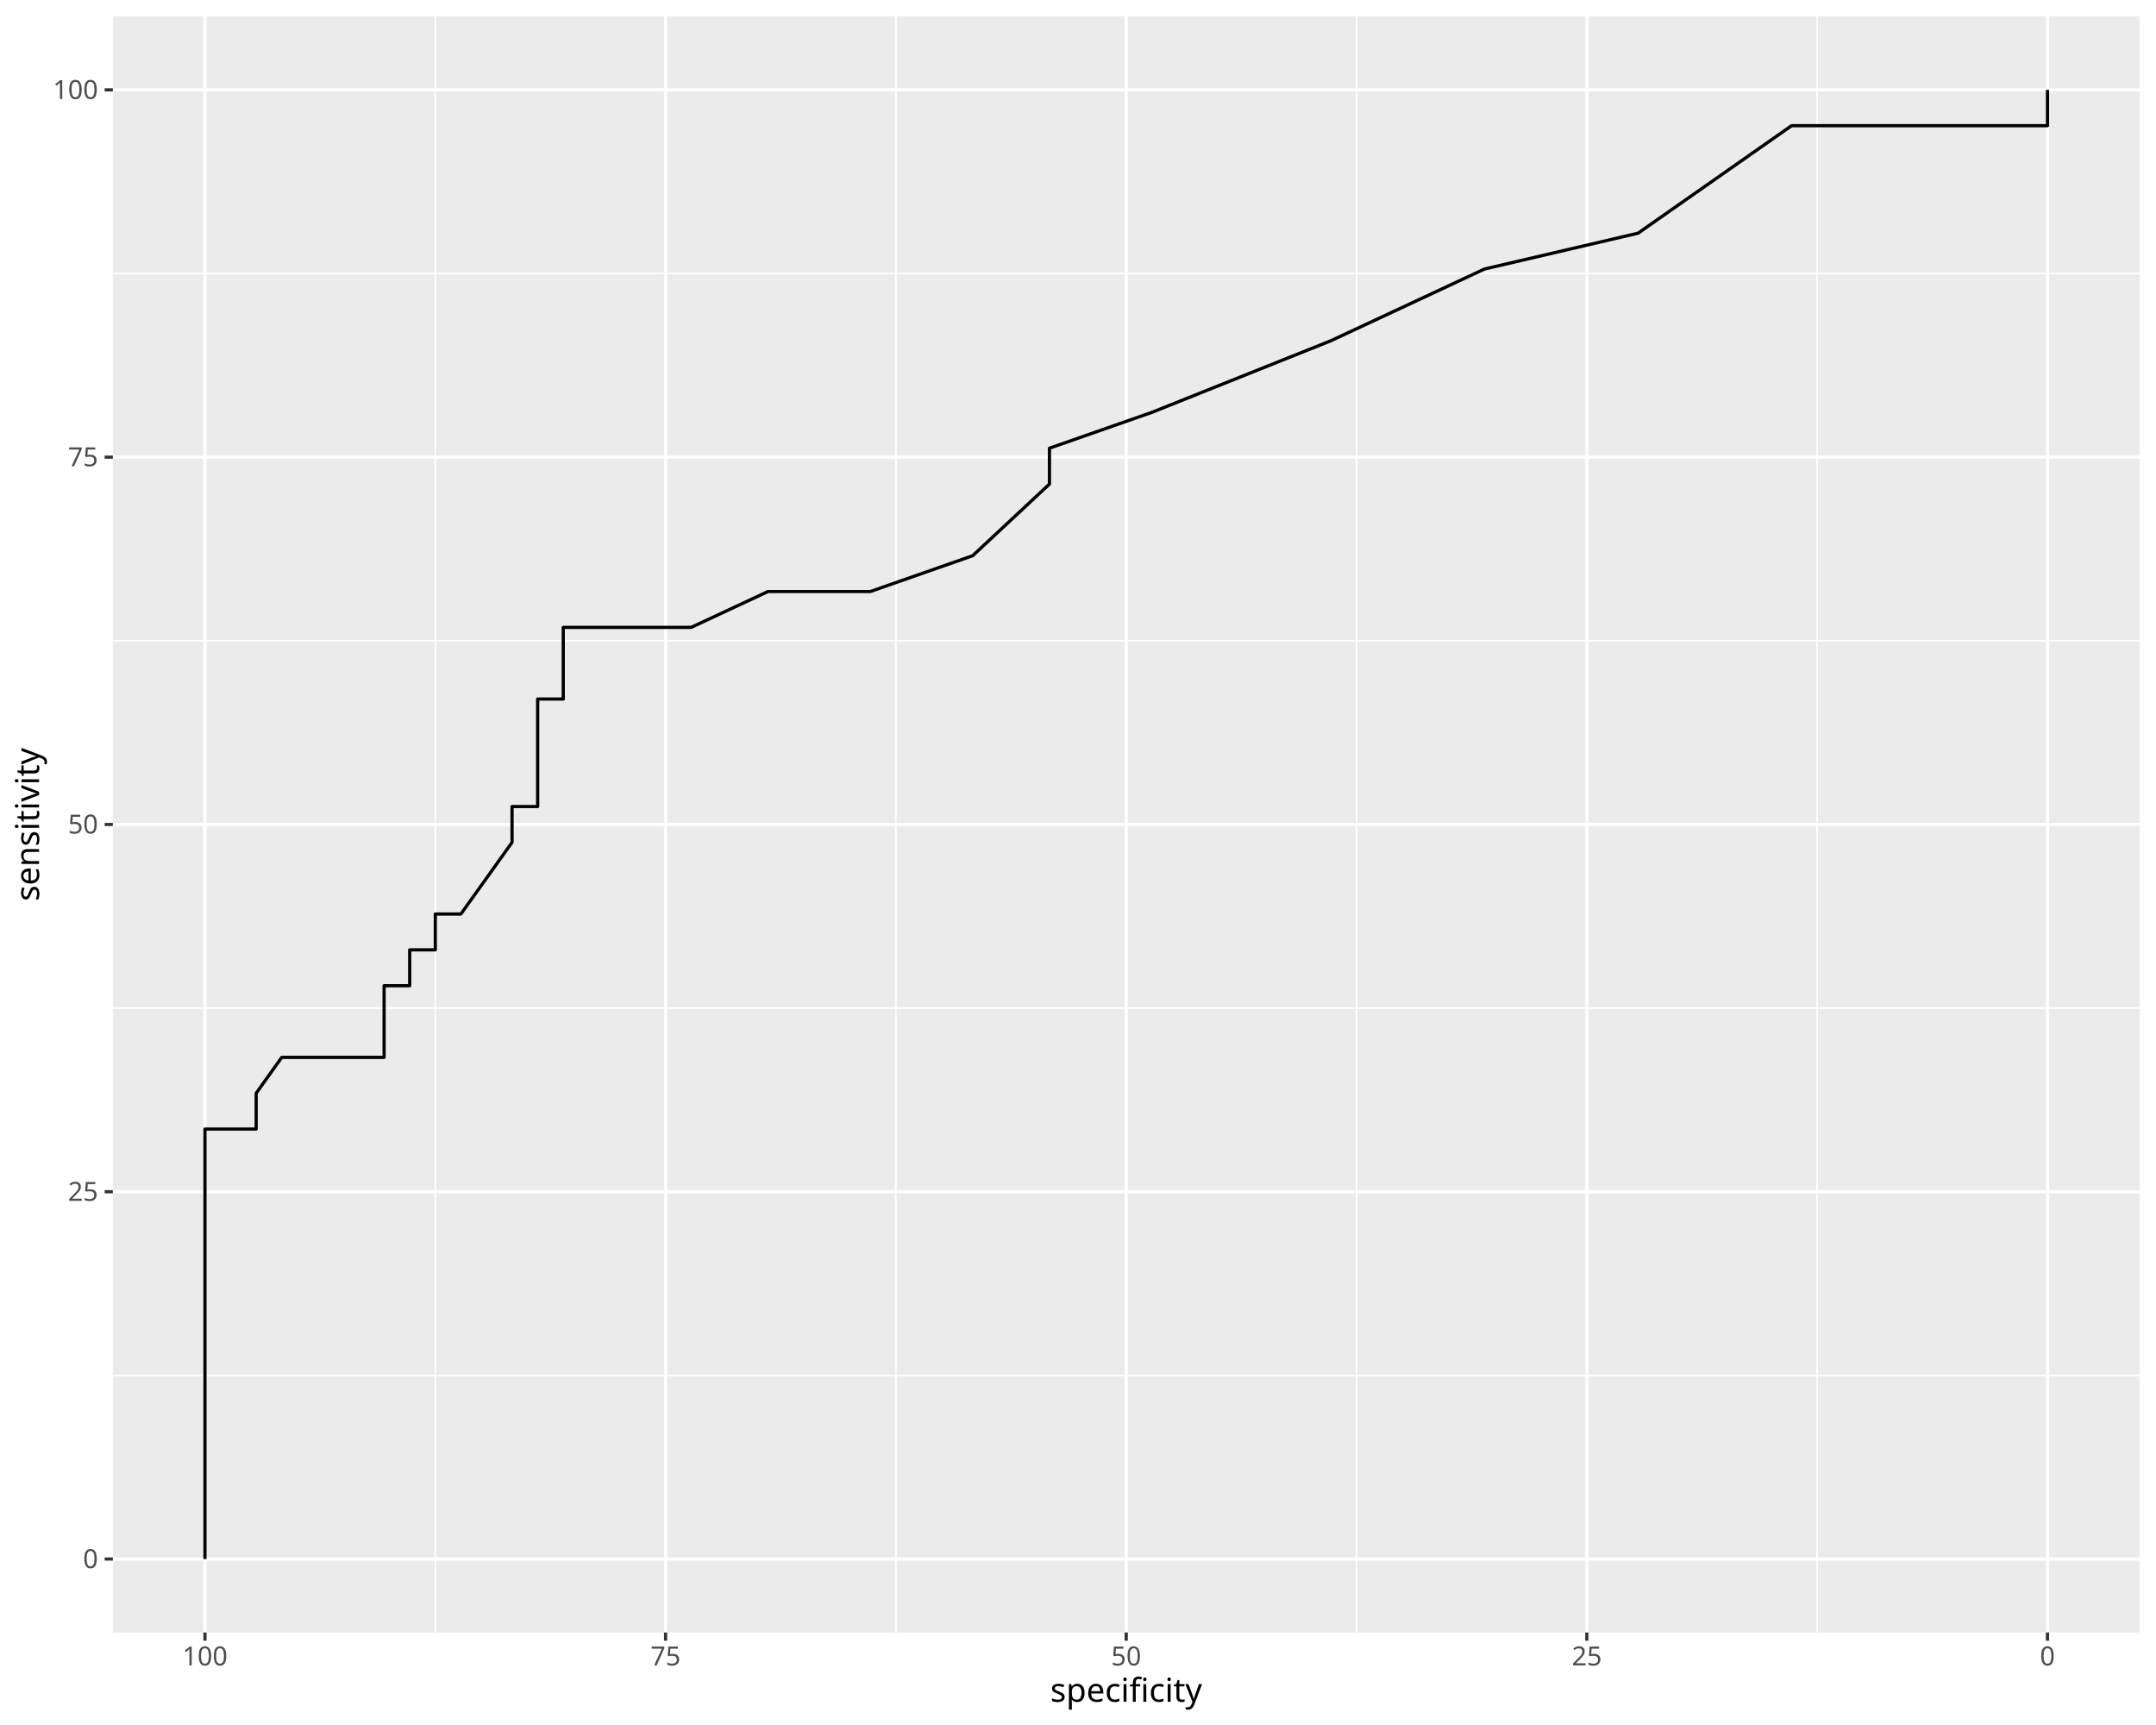
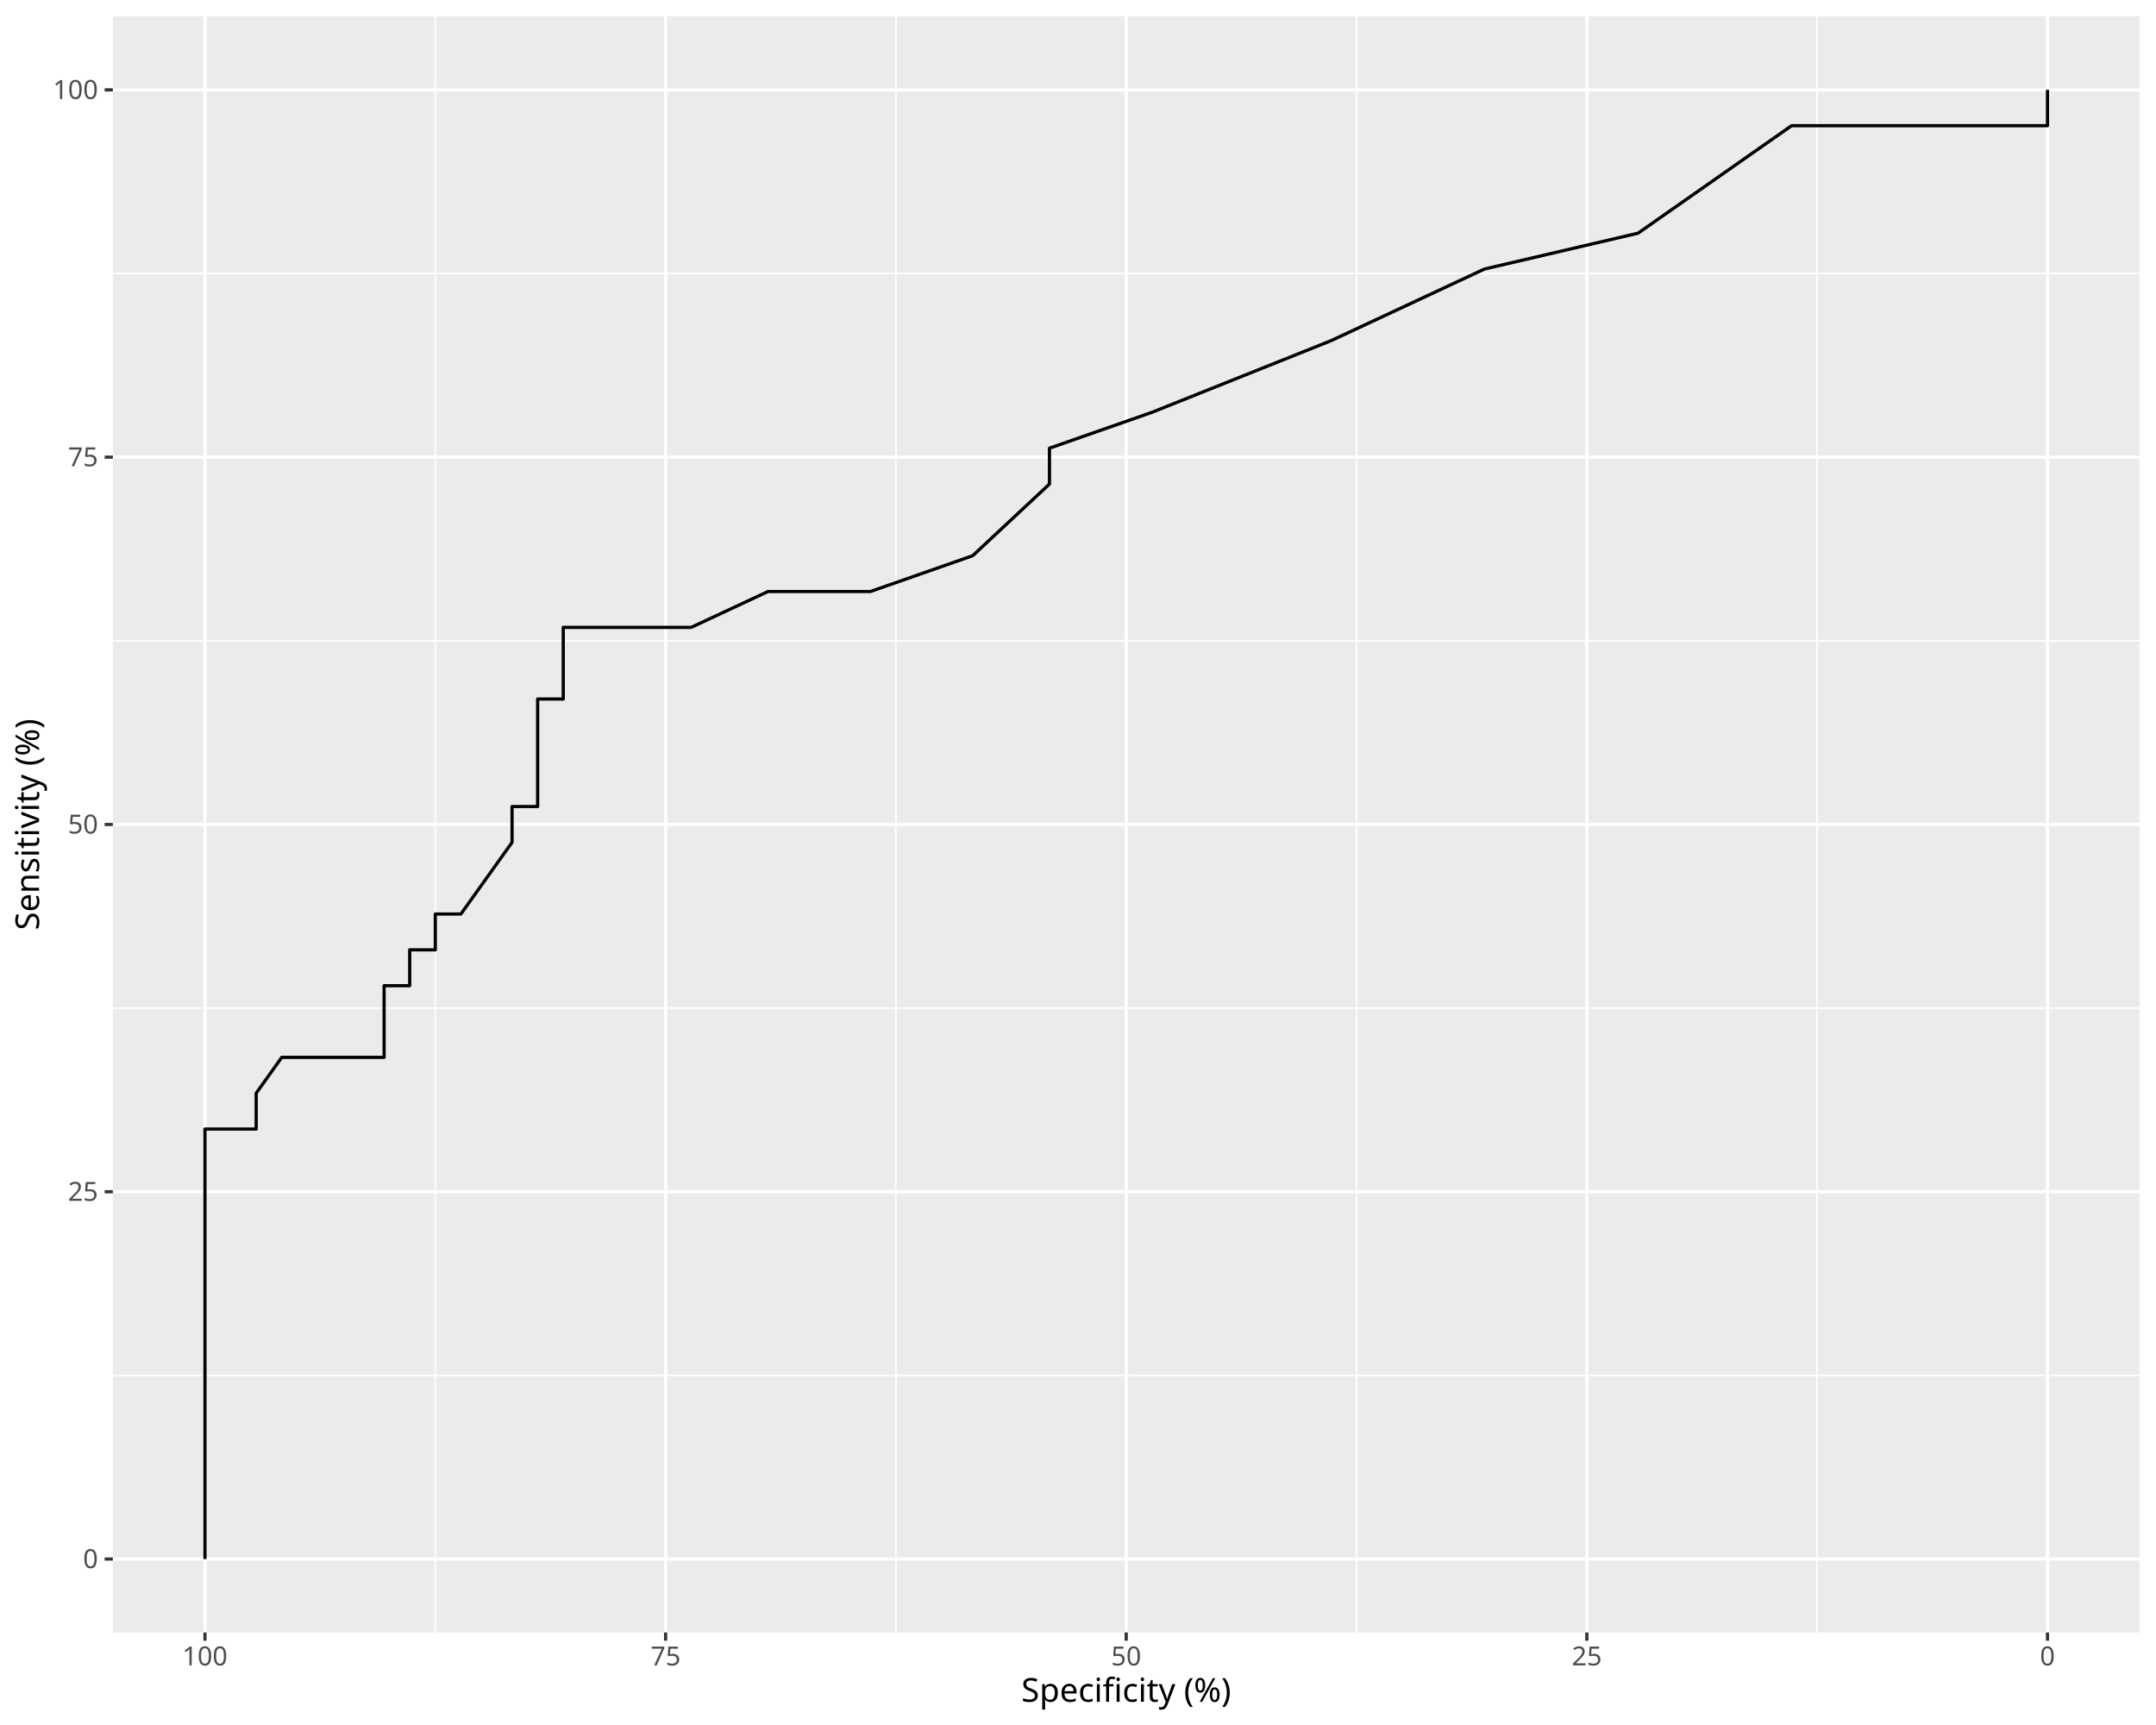
<svg xmlns="http://www.w3.org/2000/svg" class="svglite" data-engine-version="2.0" width="720.00pt" height="576.00pt" viewBox="0 0 720.00 576.00">
  <defs>
    <style type="text/css">
    .svglite line, .svglite polyline, .svglite polygon, .svglite path, .svglite rect, .svglite circle {
      fill: none;
      stroke: #000000;
      stroke-linecap: round;
      stroke-linejoin: round;
      stroke-miterlimit: 10.00;
    }
  </style>
  </defs>
  <rect width="100%" height="100%" style="stroke: none; fill: #FFFFFF;" />
  <defs>
    <clipPath id="cpMC4wMHw3MjAuMDB8MC4wMHw1NzYuMDA=">
      <rect x="0.00" y="0.00" width="720.00" height="576.00" />
    </clipPath>
  </defs>
  <g clip-path="url(#cpMC4wMHw3MjAuMDB8MC4wMHw1NzYuMDA=)">
    <rect x="0.00" y="0.00" width="720.00" height="576.00" style="stroke-width: 1.07; stroke: #FFFFFF; fill: #FFFFFF;" />
  </g>
  <defs>
    <clipPath id="cpMzcuNjl8NzE0LjUyfDUuNDh8NTQ1LjEx">
      <rect x="37.69" y="5.48" width="676.83" height="539.63" />
    </clipPath>
  </defs>
  <g clip-path="url(#cpMzcuNjl8NzE0LjUyfDUuNDh8NTQ1LjEx)">
    <rect x="37.69" y="5.48" width="676.83" height="539.63" style="stroke-width: 1.07; stroke: none; fill: #EBEBEB;" />
    <polyline points="37.69,459.26 714.52,459.26 " style="stroke-width: 0.53; stroke: #FFFFFF; stroke-linecap: butt;" />
    <polyline points="37.69,336.62 714.52,336.62 " style="stroke-width: 0.53; stroke: #FFFFFF; stroke-linecap: butt;" />
    <polyline points="37.69,213.97 714.52,213.97 " style="stroke-width: 0.53; stroke: #FFFFFF; stroke-linecap: butt;" />
    <polyline points="37.69,91.33 714.52,91.33 " style="stroke-width: 0.53; stroke: #FFFFFF; stroke-linecap: butt;" />
    <polyline points="606.84,545.11 606.84,5.48 " style="stroke-width: 0.53; stroke: #FFFFFF; stroke-linecap: butt;" />
    <polyline points="453.02,545.11 453.02,5.48 " style="stroke-width: 0.53; stroke: #FFFFFF; stroke-linecap: butt;" />
    <polyline points="299.19,545.11 299.19,5.48 " style="stroke-width: 0.53; stroke: #FFFFFF; stroke-linecap: butt;" />
    <polyline points="145.37,545.11 145.37,5.48 " style="stroke-width: 0.53; stroke: #FFFFFF; stroke-linecap: butt;" />
    <polyline points="37.69,520.58 714.52,520.58 " style="stroke-width: 1.07; stroke: #FFFFFF; stroke-linecap: butt;" />
    <polyline points="37.69,397.94 714.52,397.94 " style="stroke-width: 1.07; stroke: #FFFFFF; stroke-linecap: butt;" />
    <polyline points="37.69,275.30 714.52,275.30 " style="stroke-width: 1.07; stroke: #FFFFFF; stroke-linecap: butt;" />
    <polyline points="37.69,152.65 714.52,152.65 " style="stroke-width: 1.07; stroke: #FFFFFF; stroke-linecap: butt;" />
    <polyline points="37.69,30.01 714.52,30.01 " style="stroke-width: 1.07; stroke: #FFFFFF; stroke-linecap: butt;" />
    <polyline points="683.76,545.11 683.76,5.48 " style="stroke-width: 1.07; stroke: #FFFFFF; stroke-linecap: butt;" />
    <polyline points="529.93,545.11 529.93,5.48 " style="stroke-width: 1.07; stroke: #FFFFFF; stroke-linecap: butt;" />
    <polyline points="376.10,545.11 376.10,5.48 " style="stroke-width: 1.07; stroke: #FFFFFF; stroke-linecap: butt;" />
    <polyline points="222.28,545.11 222.28,5.48 " style="stroke-width: 1.07; stroke: #FFFFFF; stroke-linecap: butt;" />
    <polyline points="68.45,545.11 68.45,5.48 " style="stroke-width: 1.07; stroke: #FFFFFF; stroke-linecap: butt;" />
    <polyline points="68.45,520.58 68.45,508.62 68.45,496.65 68.45,484.69 68.45,472.72 68.45,460.76 68.45,448.79 68.45,424.86 68.45,412.90 68.45,400.93 68.45,388.97 68.45,377.00 85.55,377.00 85.55,365.04 94.09,353.07 111.18,353.07 119.73,353.07 128.27,353.07 128.27,329.14 136.82,329.14 136.82,317.17 145.37,317.17 145.37,305.21 153.91,305.21 162.46,293.24 171.00,281.28 171.00,269.31 179.55,269.31 179.55,257.35 179.55,245.38 179.55,233.42 188.10,233.42 188.10,221.45 188.10,209.49 205.19,209.49 213.73,209.49 230.82,209.49 256.46,197.52 290.65,197.52 324.83,185.56 350.47,161.63 350.47,149.66 384.65,137.70 444.47,113.77 495.75,89.83 547.02,77.87 598.30,41.97 615.39,41.97 641.03,41.97 683.76,41.97 683.76,30.01 " style="stroke-width: 1.07; stroke-linecap: butt;" />
  </g>
  <g clip-path="url(#cpMC4wMHw3MjAuMDB8MC4wMHw1NzYuMDA=)">
    <text x="32.76" y="523.61" text-anchor="end" style="font-size: 8.80px; fill: #4D4D4D; font-family: sans;" textLength="4.89px" lengthAdjust="spacingAndGlyphs">0</text>
    <text x="32.76" y="400.97" text-anchor="end" style="font-size: 8.80px; fill: #4D4D4D; font-family: sans;" textLength="9.79px" lengthAdjust="spacingAndGlyphs">25</text>
    <text x="32.76" y="278.32" text-anchor="end" style="font-size: 8.80px; fill: #4D4D4D; font-family: sans;" textLength="9.79px" lengthAdjust="spacingAndGlyphs">50</text>
    <text x="32.76" y="155.68" text-anchor="end" style="font-size: 8.80px; fill: #4D4D4D; font-family: sans;" textLength="9.79px" lengthAdjust="spacingAndGlyphs">75</text>
    <text x="32.76" y="33.04" text-anchor="end" style="font-size: 8.80px; fill: #4D4D4D; font-family: sans;" textLength="14.68px" lengthAdjust="spacingAndGlyphs">100</text>
    <polyline points="34.95,520.58 37.69,520.58 " style="stroke-width: 1.07; stroke: #333333; stroke-linecap: butt;" />
    <polyline points="34.95,397.94 37.69,397.94 " style="stroke-width: 1.07; stroke: #333333; stroke-linecap: butt;" />
    <polyline points="34.95,275.30 37.69,275.30 " style="stroke-width: 1.07; stroke: #333333; stroke-linecap: butt;" />
    <polyline points="34.95,152.65 37.69,152.65 " style="stroke-width: 1.07; stroke: #333333; stroke-linecap: butt;" />
    <polyline points="34.95,30.01 37.69,30.01 " style="stroke-width: 1.07; stroke: #333333; stroke-linecap: butt;" />
    <polyline points="683.76,547.85 683.76,545.11 " style="stroke-width: 1.07; stroke: #333333; stroke-linecap: butt;" />
    <polyline points="529.93,547.85 529.93,545.11 " style="stroke-width: 1.07; stroke: #333333; stroke-linecap: butt;" />
    <polyline points="376.10,547.85 376.10,545.11 " style="stroke-width: 1.07; stroke: #333333; stroke-linecap: butt;" />
    <polyline points="222.28,547.85 222.28,545.11 " style="stroke-width: 1.07; stroke: #333333; stroke-linecap: butt;" />
    <polyline points="68.45,547.85 68.45,545.11 " style="stroke-width: 1.07; stroke: #333333; stroke-linecap: butt;" />
    <text x="683.76" y="556.10" text-anchor="middle" style="font-size: 8.80px; fill: #4D4D4D; font-family: sans;" textLength="4.89px" lengthAdjust="spacingAndGlyphs">0</text>
    <text x="529.93" y="556.10" text-anchor="middle" style="font-size: 8.80px; fill: #4D4D4D; font-family: sans;" textLength="9.79px" lengthAdjust="spacingAndGlyphs">25</text>
    <text x="376.10" y="556.10" text-anchor="middle" style="font-size: 8.80px; fill: #4D4D4D; font-family: sans;" textLength="9.79px" lengthAdjust="spacingAndGlyphs">50</text>
    <text x="222.28" y="556.10" text-anchor="middle" style="font-size: 8.80px; fill: #4D4D4D; font-family: sans;" textLength="9.79px" lengthAdjust="spacingAndGlyphs">75</text>
    <text x="68.45" y="556.10" text-anchor="middle" style="font-size: 8.80px; fill: #4D4D4D; font-family: sans;" textLength="14.68px" lengthAdjust="spacingAndGlyphs">100</text>
-     <text x="376.10" y="568.24" text-anchor="middle" style="font-size: 11.00px; font-family: sans;" textLength="47.69px" lengthAdjust="spacingAndGlyphs">specificity</text>
-     <text transform="translate(13.05,275.30) rotate(-90)" text-anchor="middle" style="font-size: 11.00px; font-family: sans;" textLength="47.69px" lengthAdjust="spacingAndGlyphs">sensitivity</text>
+     <text x="376.10" y="568.24" text-anchor="middle" style="font-size: 11.00px; font-family: sans;" textLength="69.69px" lengthAdjust="spacingAndGlyphs">Specificity (%)</text>
+     <text transform="translate(13.05,275.30) rotate(-90)" text-anchor="middle" style="font-size: 11.00px; font-family: sans;" textLength="69.69px" lengthAdjust="spacingAndGlyphs">Sensitivity (%)</text>
  </g>
</svg>
